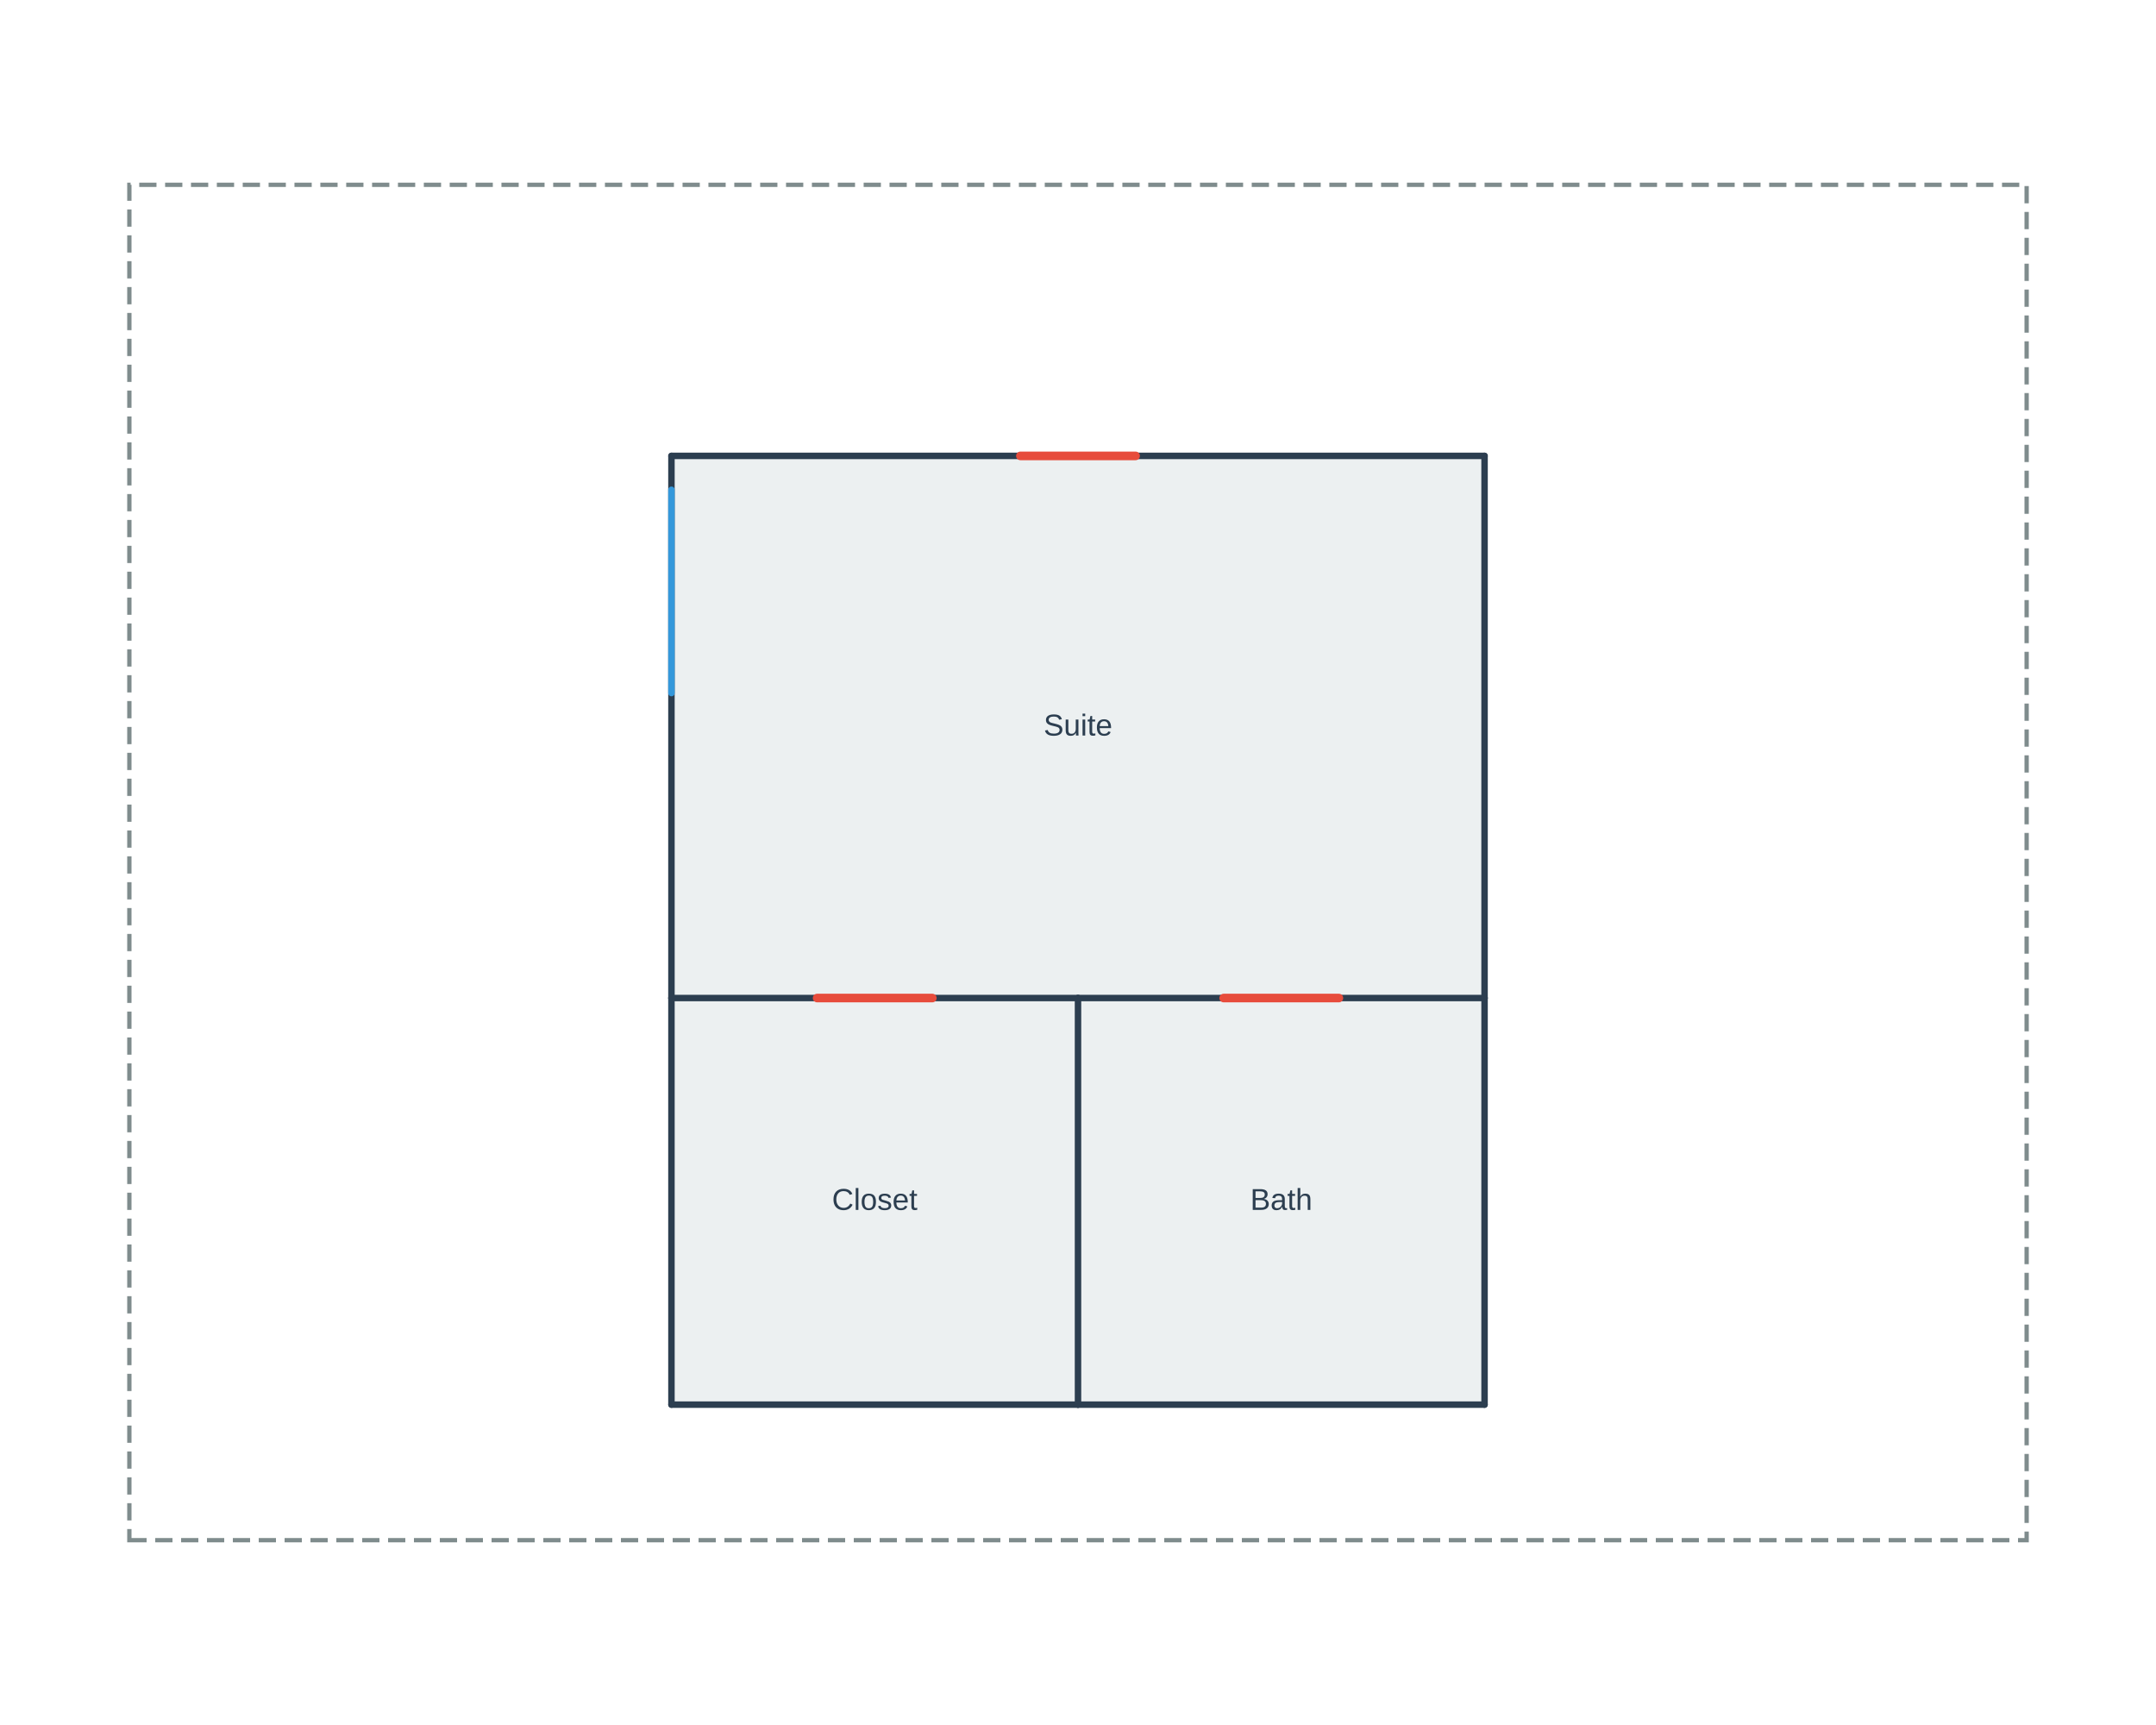
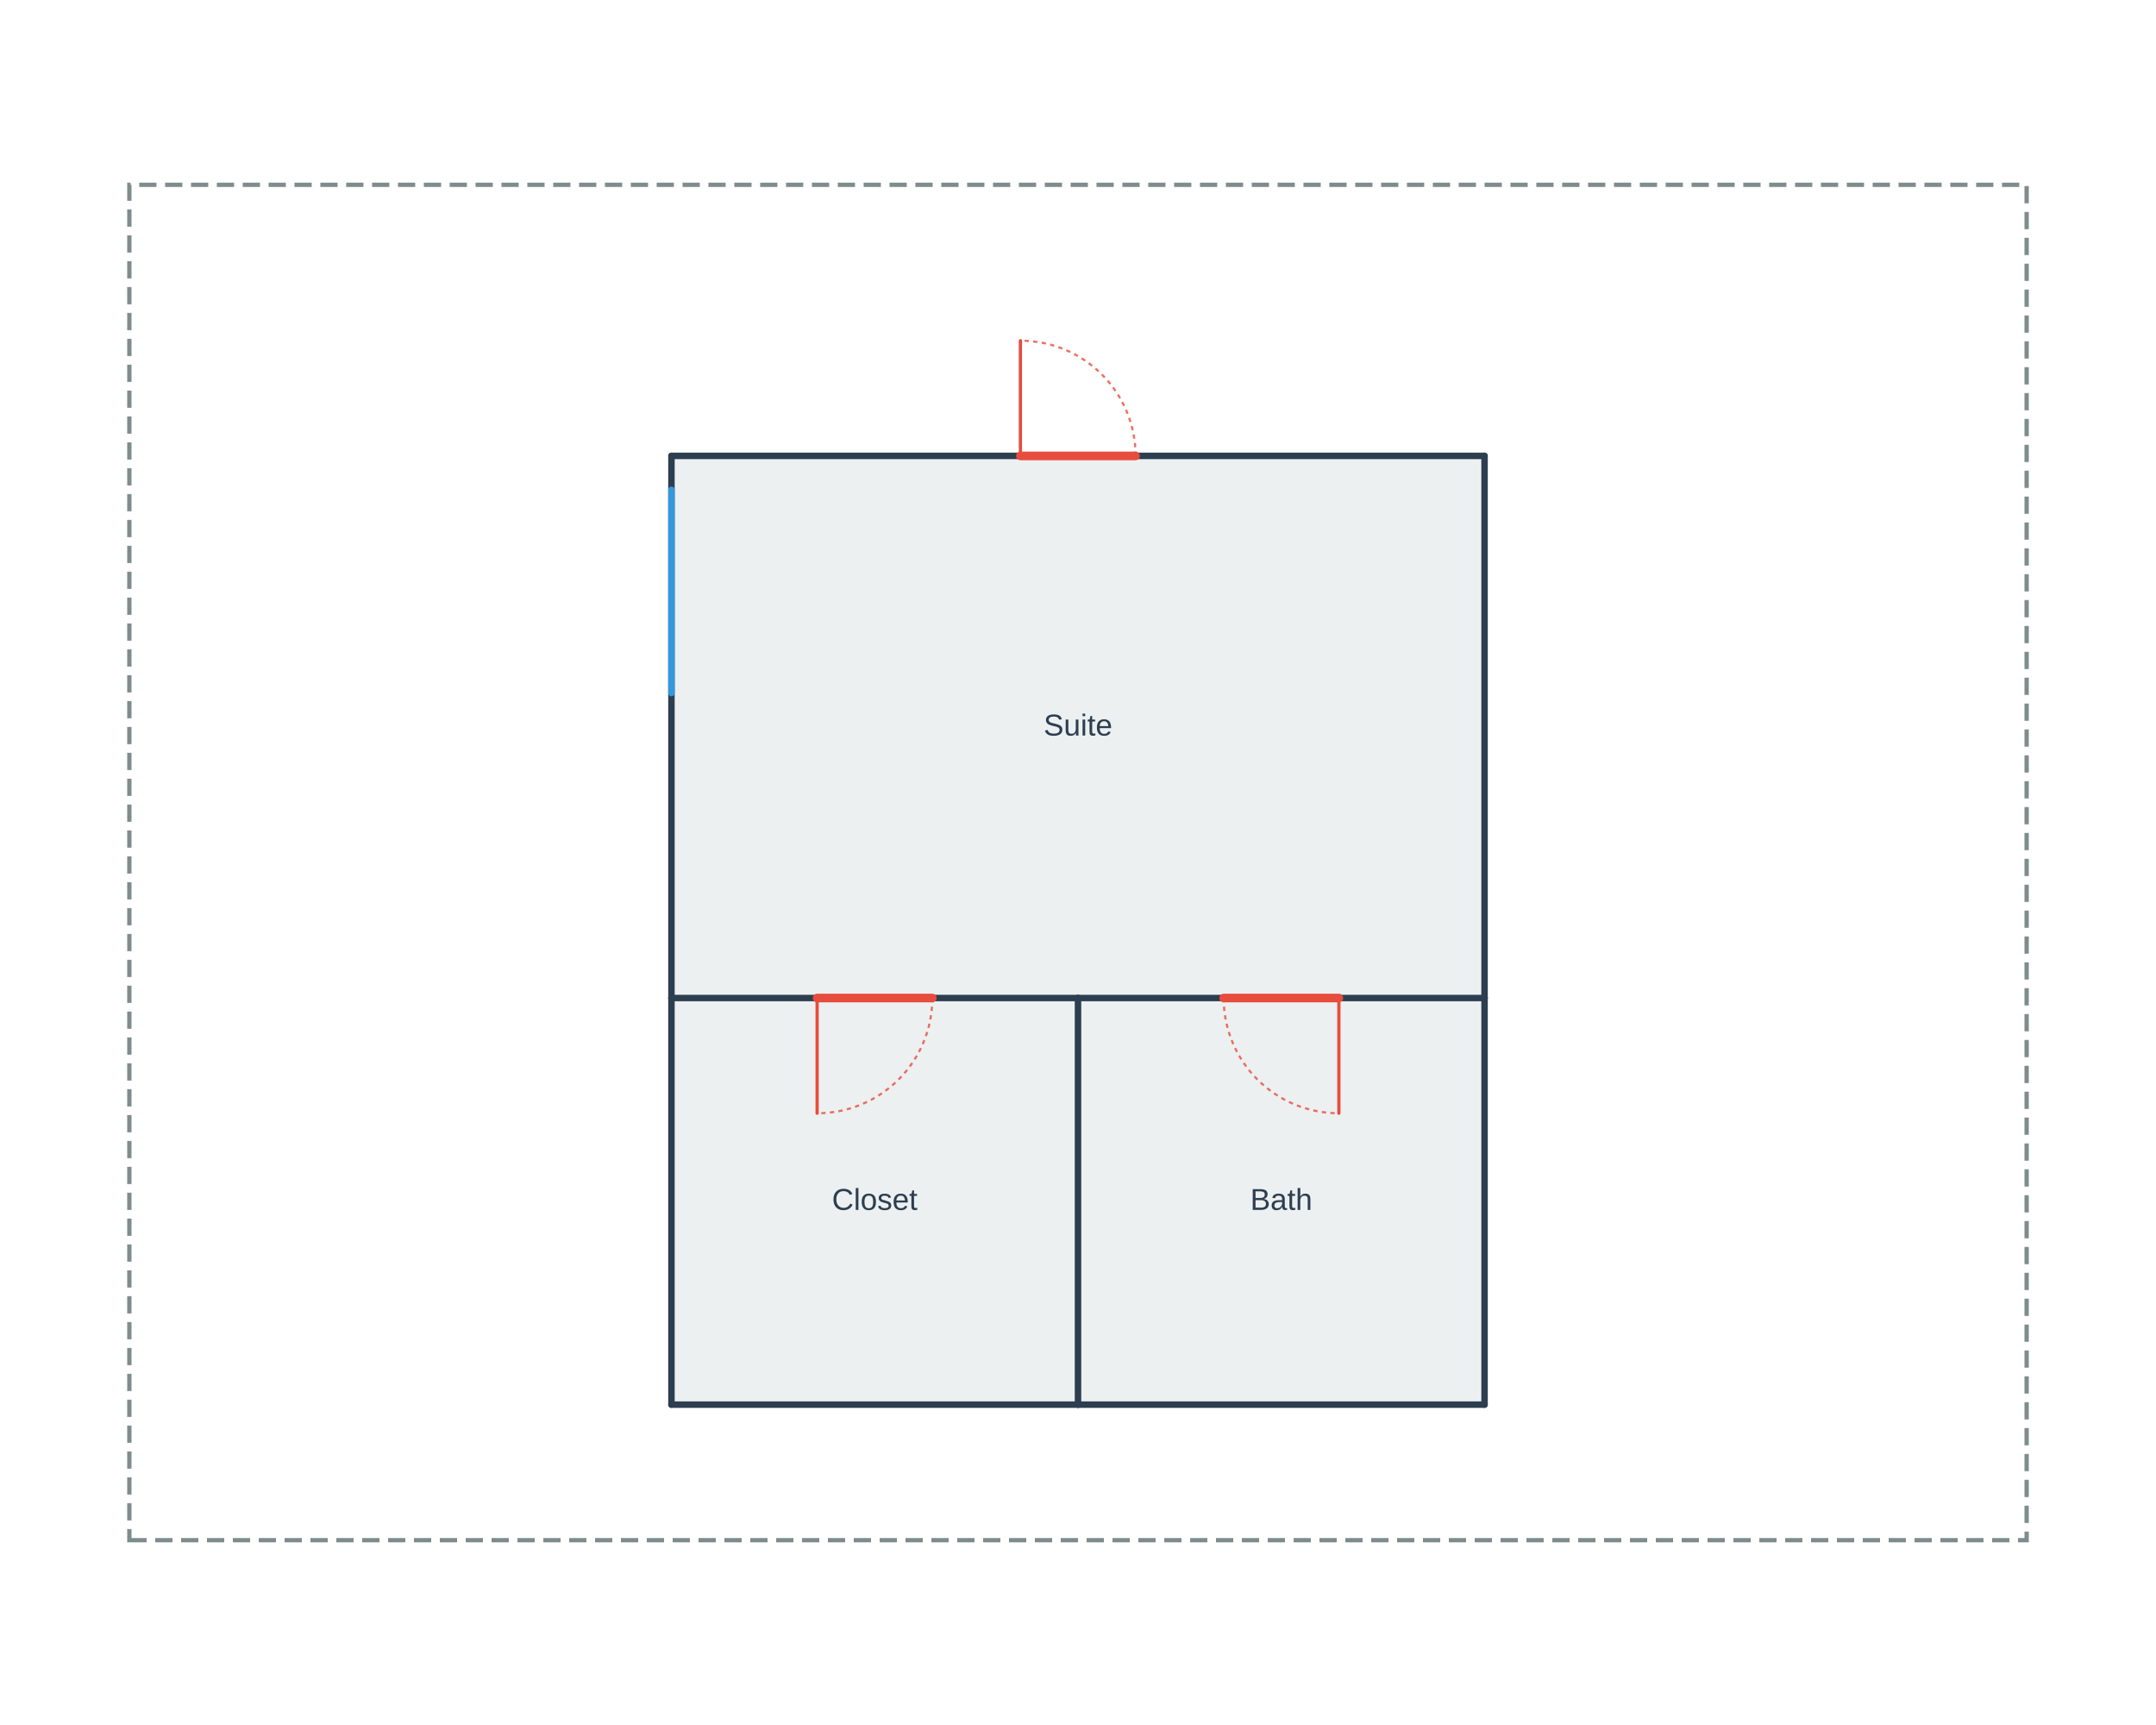
<svg xmlns="http://www.w3.org/2000/svg" width="1000" height="800" viewBox="0 0 1000 800">
  <defs>
    <style>
      .room-label { font-family: Arial, sans-serif; font-weight: 500; }
    </style>
  </defs>
  <rect width="1000" height="800" fill="#ffffff" />
  <path d="M 60.00 714.29 L 940.00 714.29 L 940.00 85.71 L 60.00 85.71 Z" fill="none" stroke="#7f8c8d" stroke-width="2" stroke-dasharray="8,4" />
  <path d="M 311.43 462.86 L 688.57 462.86 L 688.57 211.43 L 311.43 211.43 Z" fill="#ecf0f1" stroke="#bdc3c7" stroke-width="1" />
  <path d="M 500.00 651.43 L 688.57 651.43 L 688.57 462.86 L 500.00 462.86 Z" fill="#ecf0f1" stroke="#bdc3c7" stroke-width="1" />
  <path d="M 311.43 651.43 L 500.00 651.43 L 500.00 462.86 L 311.43 462.86 Z" fill="#ecf0f1" stroke="#bdc3c7" stroke-width="1" />
  <line x1="500.00" y1="462.86" x2="688.57" y2="462.86" stroke="#2c3e50" stroke-width="3" stroke-linecap="round" />
  <line x1="311.43" y1="462.86" x2="500.00" y2="462.86" stroke="#2c3e50" stroke-width="3" stroke-linecap="round" />
  <line x1="500.00" y1="651.43" x2="500.00" y2="462.86" stroke="#2c3e50" stroke-width="3" stroke-linecap="round" />
  <line x1="688.57" y1="462.86" x2="688.57" y2="211.43" stroke="#2c3e50" stroke-width="3" stroke-linecap="round" />
  <line x1="311.43" y1="211.43" x2="688.57" y2="211.43" stroke="#2c3e50" stroke-width="3" stroke-linecap="round" />
  <line x1="311.43" y1="462.86" x2="311.43" y2="211.43" stroke="#2c3e50" stroke-width="3" stroke-linecap="round" />
  <line x1="500.00" y1="651.43" x2="688.57" y2="651.43" stroke="#2c3e50" stroke-width="3" stroke-linecap="round" />
  <line x1="688.57" y1="651.43" x2="688.57" y2="462.86" stroke="#2c3e50" stroke-width="3" stroke-linecap="round" />
  <line x1="311.43" y1="651.43" x2="500.00" y2="651.43" stroke="#2c3e50" stroke-width="3" stroke-linecap="round" />
  <line x1="311.43" y1="651.43" x2="311.43" y2="462.86" stroke="#2c3e50" stroke-width="3" stroke-linecap="round" />
  <line x1="473.29" y1="211.43" x2="526.71" y2="211.43" stroke="#e74c3c" stroke-width="4" stroke-linecap="round" />
+   <line class="door-leaf" x1="473.29" y1="211.43" x2="473.29" y2="158.00" stroke="#e74c3c" stroke-width="1.5" stroke-linecap="round" />
+   <path class="door-swing" d="M 526.71 211.43 A 53.43 53.43 0 0 0 473.29 158.00" fill="none" stroke="#e74c3c" stroke-width="1" stroke-dasharray="2,2" opacity="0.8" />
  <line x1="567.57" y1="462.86" x2="621.00" y2="462.86" stroke="#e74c3c" stroke-width="4" stroke-linecap="round" />
+   <line class="door-leaf" x1="621.00" y1="462.86" x2="621.00" y2="516.29" stroke="#e74c3c" stroke-width="1.5" stroke-linecap="round" />
+   <path class="door-swing" d="M 567.57 462.86 A 53.43 53.43 0 0 0 621.00 516.29" fill="none" stroke="#e74c3c" stroke-width="1" stroke-dasharray="2,2" opacity="0.8" />
  <line x1="379.00" y1="462.86" x2="432.43" y2="462.86" stroke="#e74c3c" stroke-width="4" stroke-linecap="round" />
+   <line class="door-leaf" x1="379.00" y1="462.86" x2="379.00" y2="516.29" stroke="#e74c3c" stroke-width="1.5" stroke-linecap="round" />
+   <path class="door-swing" d="M 432.43 462.86 A 53.43 53.43 0 0 1 379.00 516.29" fill="none" stroke="#e74c3c" stroke-width="1" stroke-dasharray="2,2" opacity="0.8" />
  <line x1="311.43" y1="321.43" x2="311.43" y2="227.14" stroke="#3498db" stroke-width="3" stroke-linecap="round" />
  <text x="500.00" y="337.14" font-size="14" fill="#2c3e50" text-anchor="middle" dominant-baseline="middle" font-family="Arial, sans-serif">Suite</text>
  <text x="594.29" y="557.14" font-size="14" fill="#2c3e50" text-anchor="middle" dominant-baseline="middle" font-family="Arial, sans-serif">Bath</text>
  <text x="405.71" y="557.14" font-size="14" fill="#2c3e50" text-anchor="middle" dominant-baseline="middle" font-family="Arial, sans-serif">Closet</text>
</svg>
